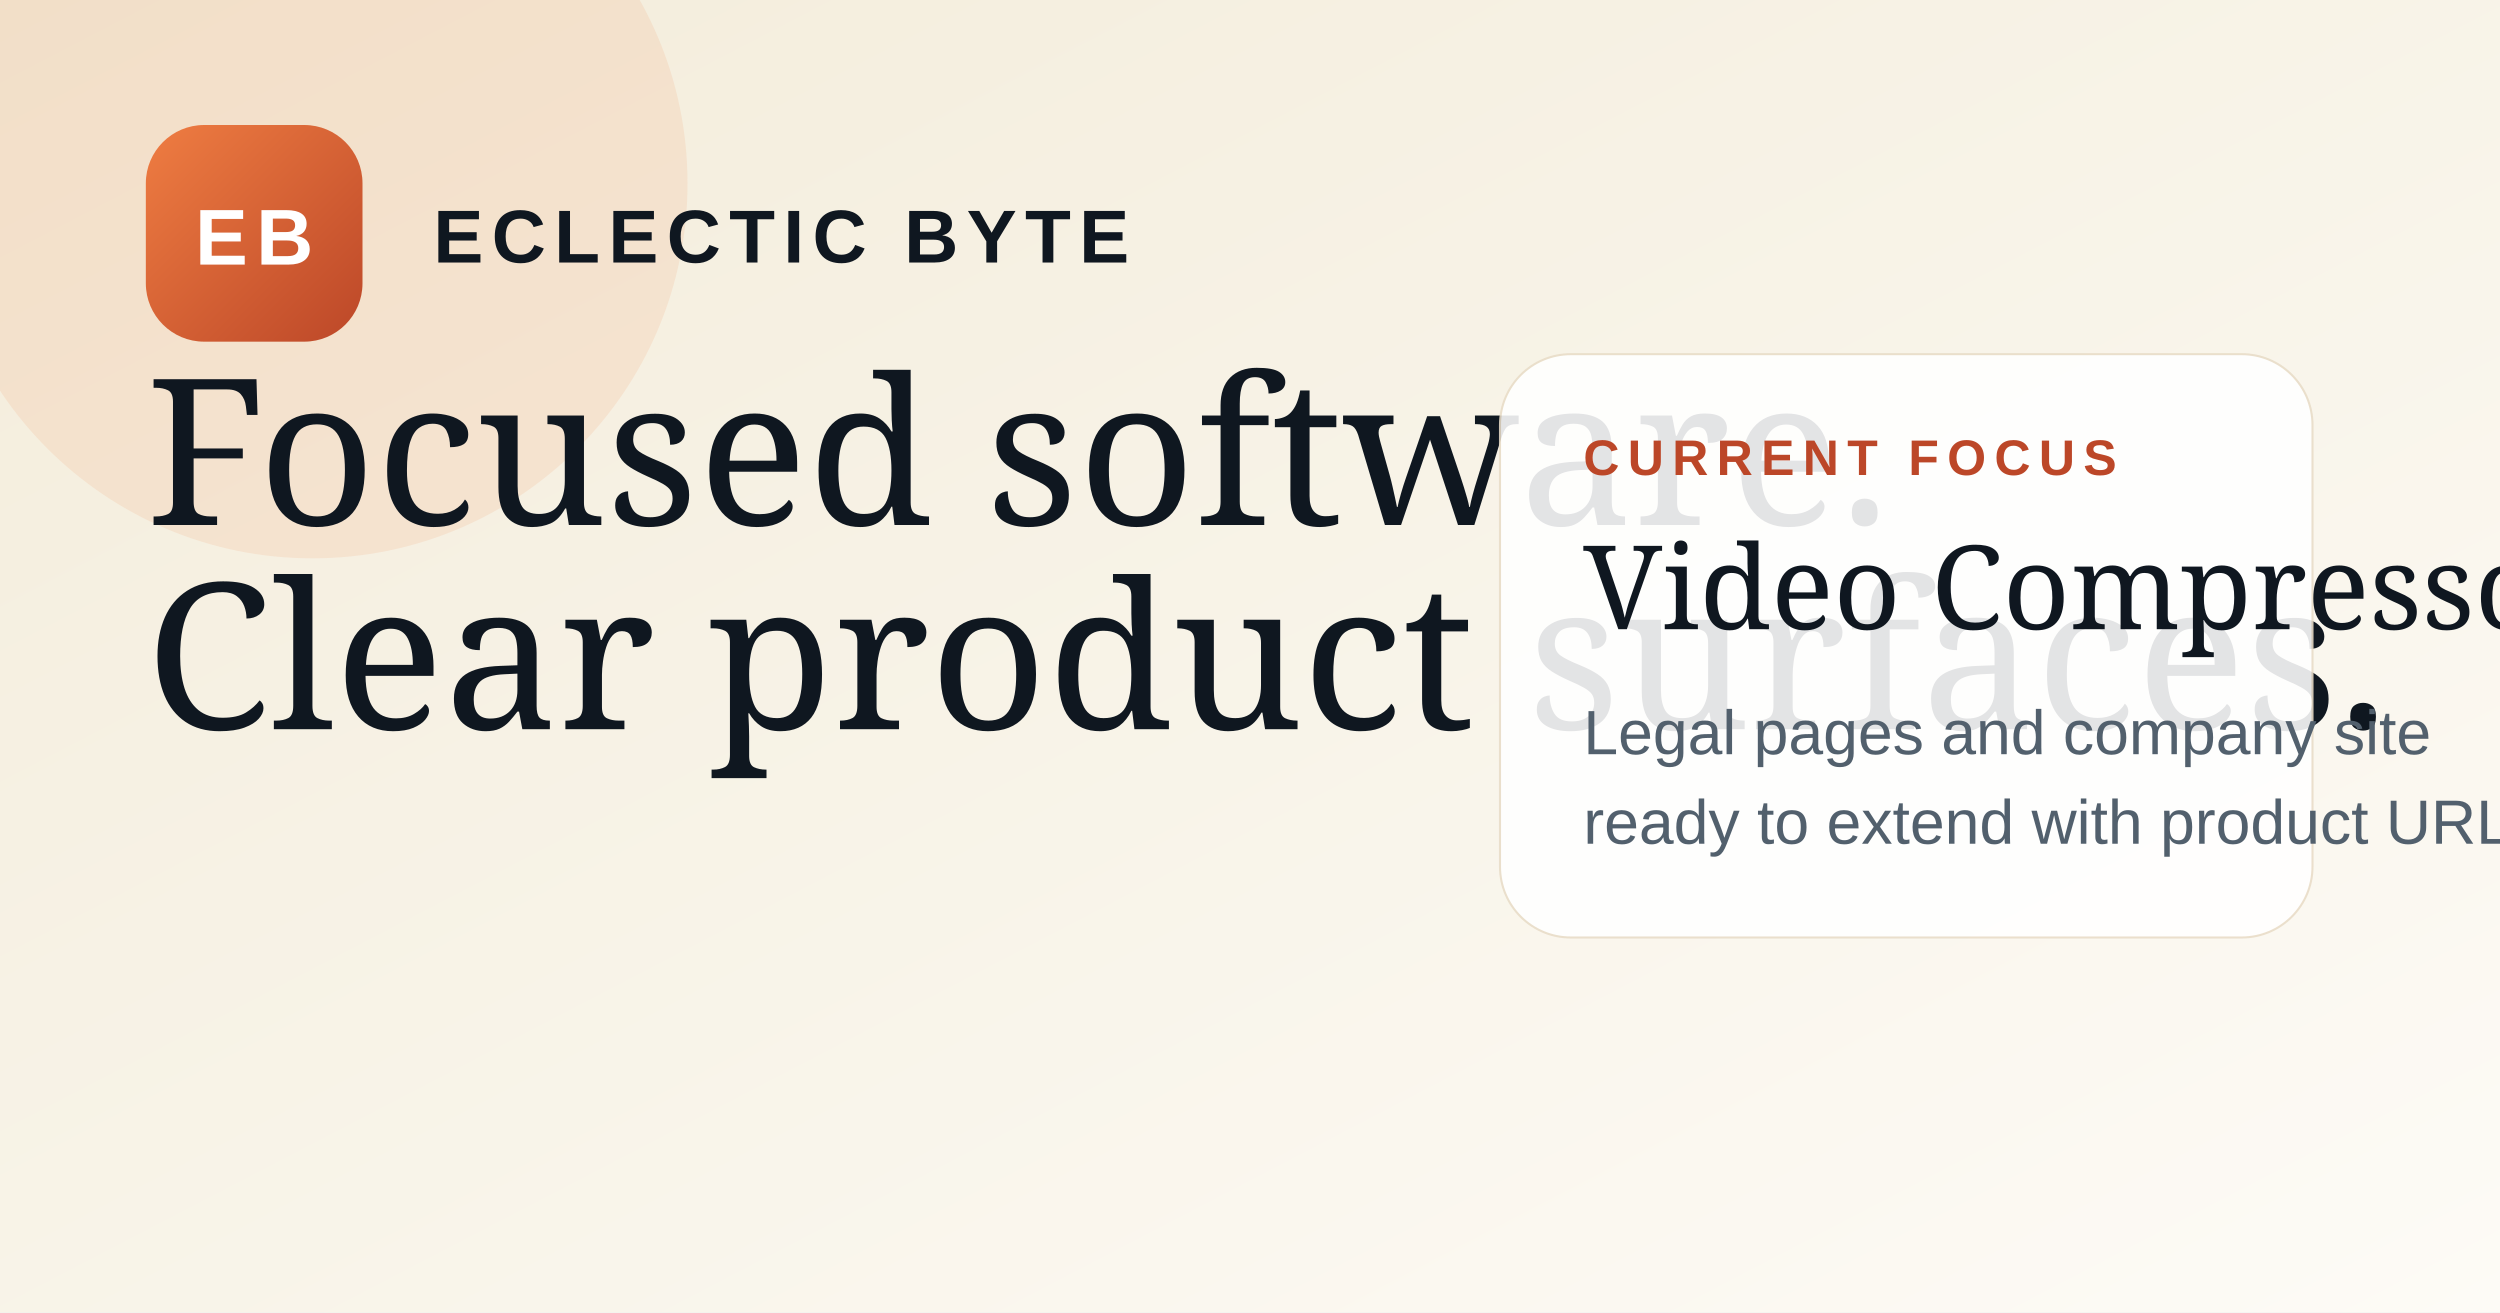
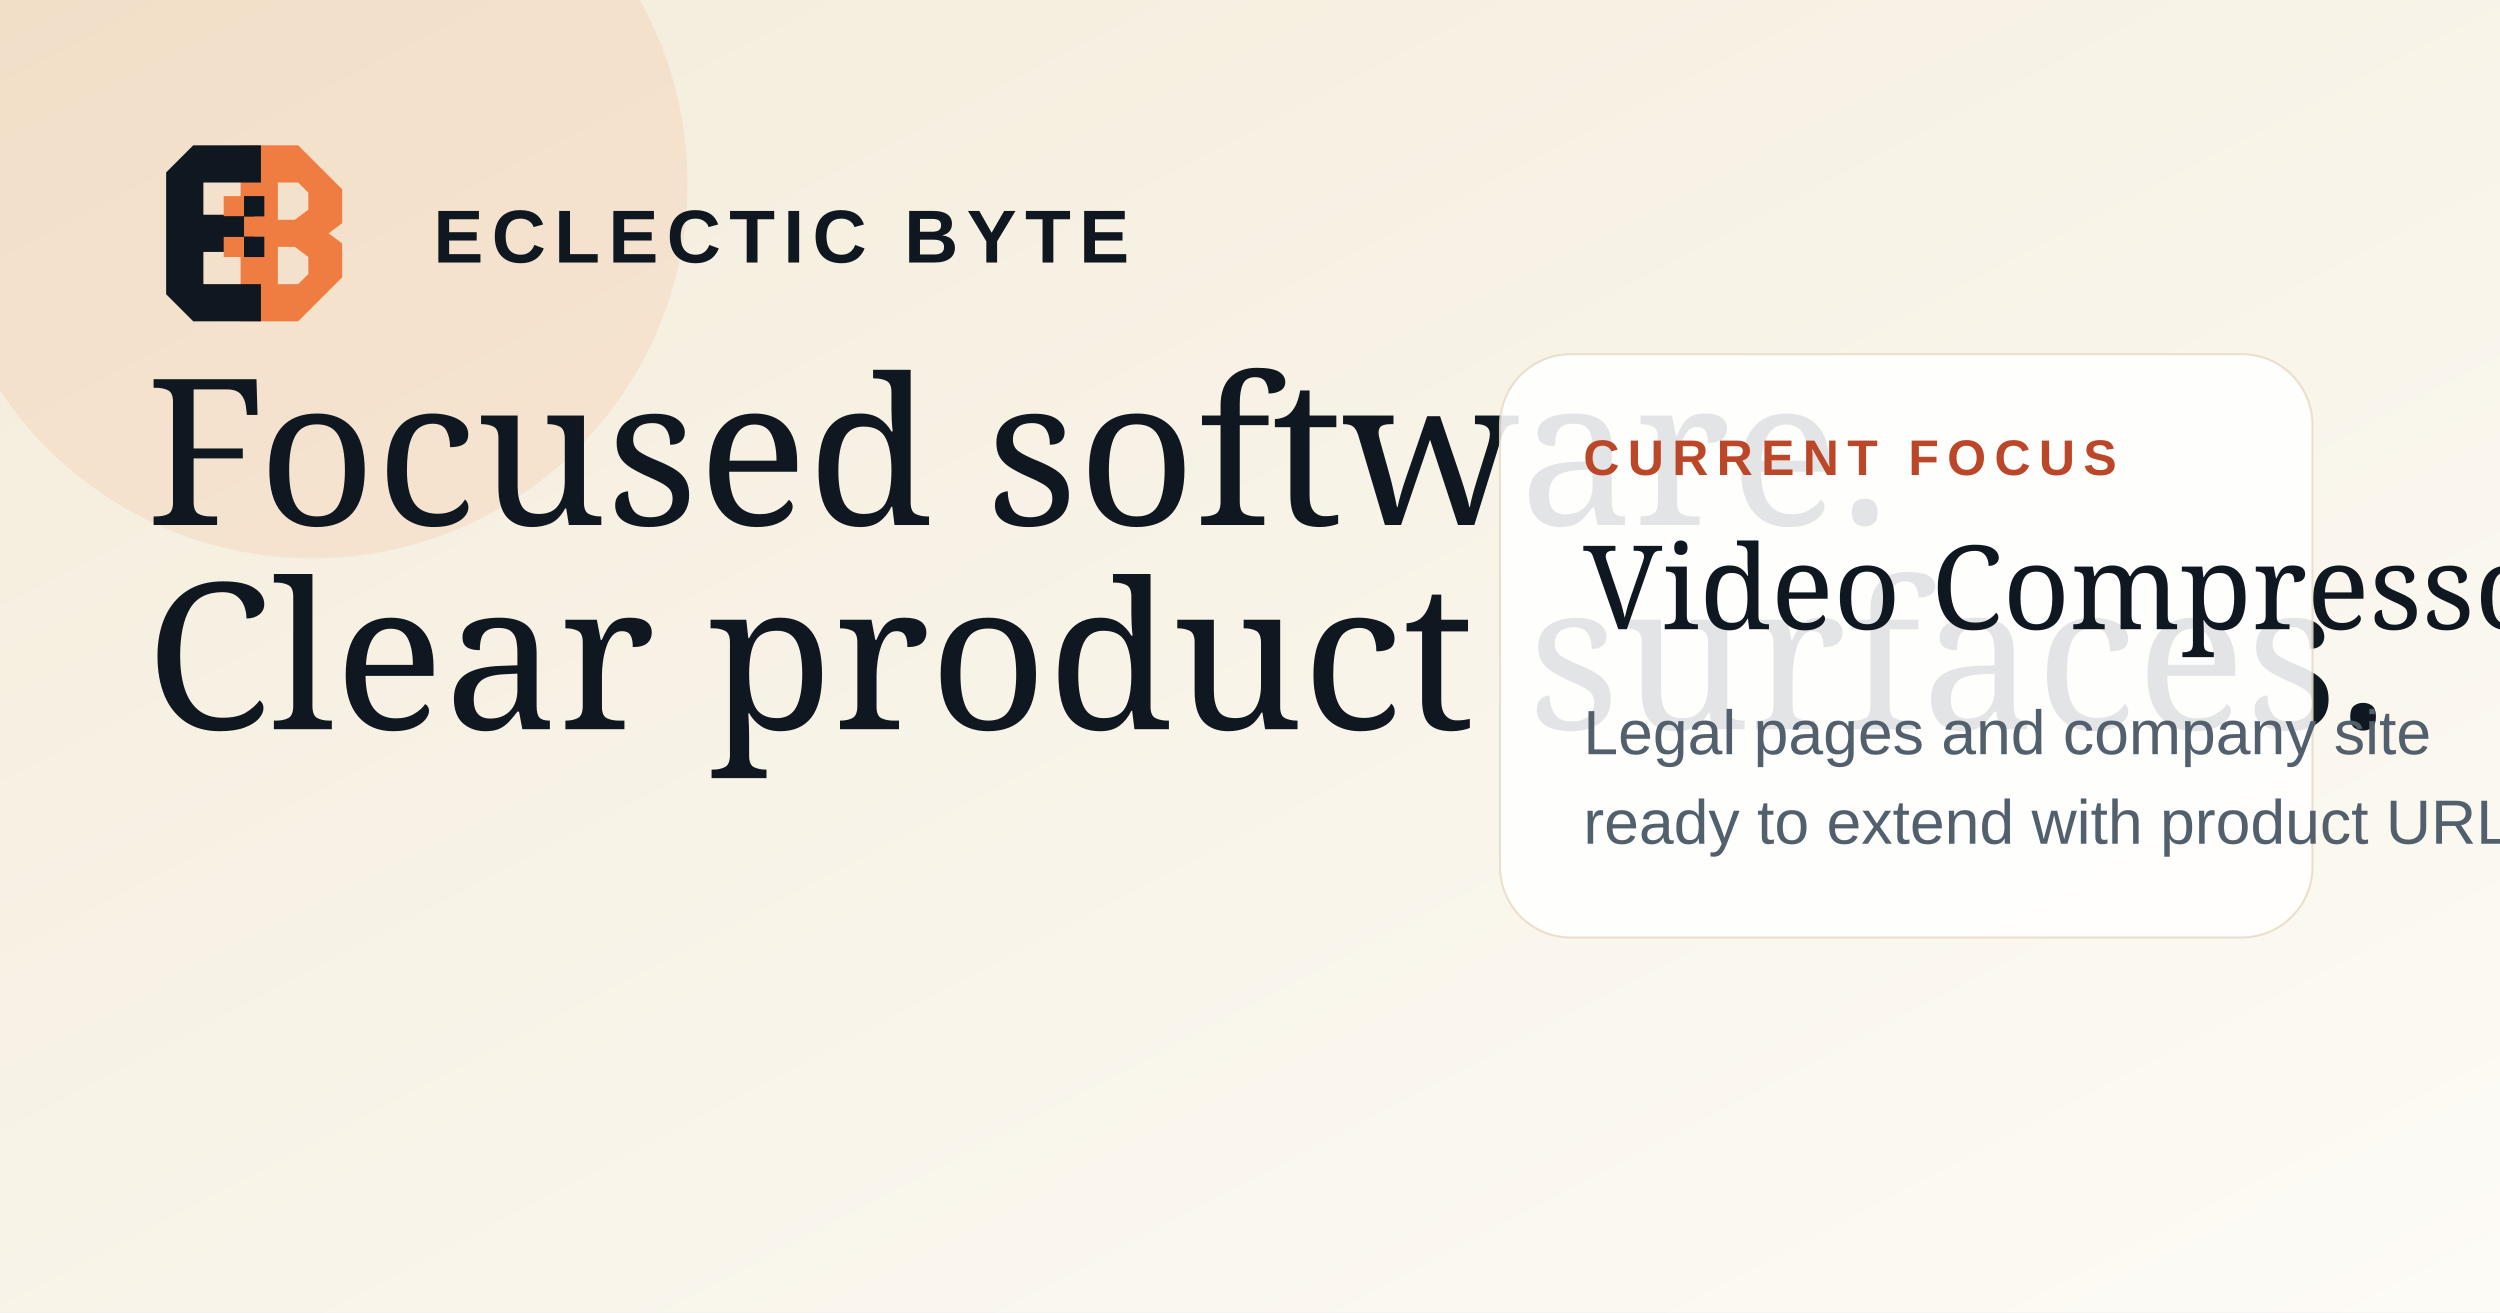
<svg xmlns="http://www.w3.org/2000/svg" width="1200" height="630" viewBox="0 0 1200 630" role="img" aria-labelledby="title desc">
  <defs>
    <linearGradient id="bg" x1="0%" y1="0%" x2="100%" y2="100%">
      <stop offset="0%" stop-color="#f3ecda" />
      <stop offset="100%" stop-color="#fdfbf6" />
    </linearGradient>
-     <linearGradient id="mark" x1="0%" y1="0%" x2="100%" y2="100%">
-       <stop offset="0%" stop-color="#ef7d42" />
-       <stop offset="100%" stop-color="#bc4728" />
-     </linearGradient>
  </defs>
  <rect width="1200" height="630" fill="url(#bg)" />
  <circle cx="150" cy="88" r="180" fill="#ef7d42" opacity="0.12" />
-   <rect x="70" y="60" width="104" height="104" rx="28" fill="url(#mark)" />
-   <text x="122" y="127" text-anchor="middle" font-family="Arial, sans-serif" font-size="38" font-weight="700" letter-spacing="4" fill="#ffffff">EB</text>
+   <g transform="translate(70 60) scale(.203125)">
+     <path fill="#ef7d42" fill-rule="evenodd" d="M224 48h136l104 104v80l-32 24 32 24v80L360 464H224V48Zm88 88v88h40l32-24v-40l-24-24h-48Zm0 152v88h48l24-24v-40l-32-24h-40Z" />
+     <path fill="#0f1720" d="M48 112 112 48h160v88H136v76h120v88H136v76h136v88H112l-64-64V112Z" />
+     <path fill="#ef7d42" d="M184 168h48v48h-48zM232 216h48v48h-48zM184 264h48v48h-48z" />
+     <path fill="#0f1720" d="M232 168h48v48h-48zM184 216h48v48h-48zM232 264h48v48h-48z" />
+   </g>
  <text x="208" y="126" font-family="Arial, sans-serif" font-size="36" font-weight="700" letter-spacing="4" fill="#0f1720">ECLECTIC BYTE</text>
  <text x="70" y="252" font-family="Georgia, serif" font-size="98" fill="#0f1720">Focused software.</text>
  <text x="70" y="350" font-family="Georgia, serif" font-size="98" fill="#0f1720">Clear product surfaces.</text>
  <rect x="720" y="170" width="390" height="280" rx="34" fill="#ffffff" opacity="0.88" stroke="#e8dcc7" />
  <text x="760" y="228" font-family="Arial, sans-serif" font-size="24" font-weight="700" letter-spacing="4" fill="#bc4728">CURRENT FOCUS</text>
  <text x="760" y="302" font-family="Georgia, serif" font-size="56" fill="#0f1720">Video Compressor</text>
  <text x="760" y="362" font-family="Arial, sans-serif" font-size="30" fill="#52606d">Legal pages and company site</text>
  <text x="760" y="405" font-family="Arial, sans-serif" font-size="30" fill="#52606d">ready to extend with product URLs.</text>
</svg>
